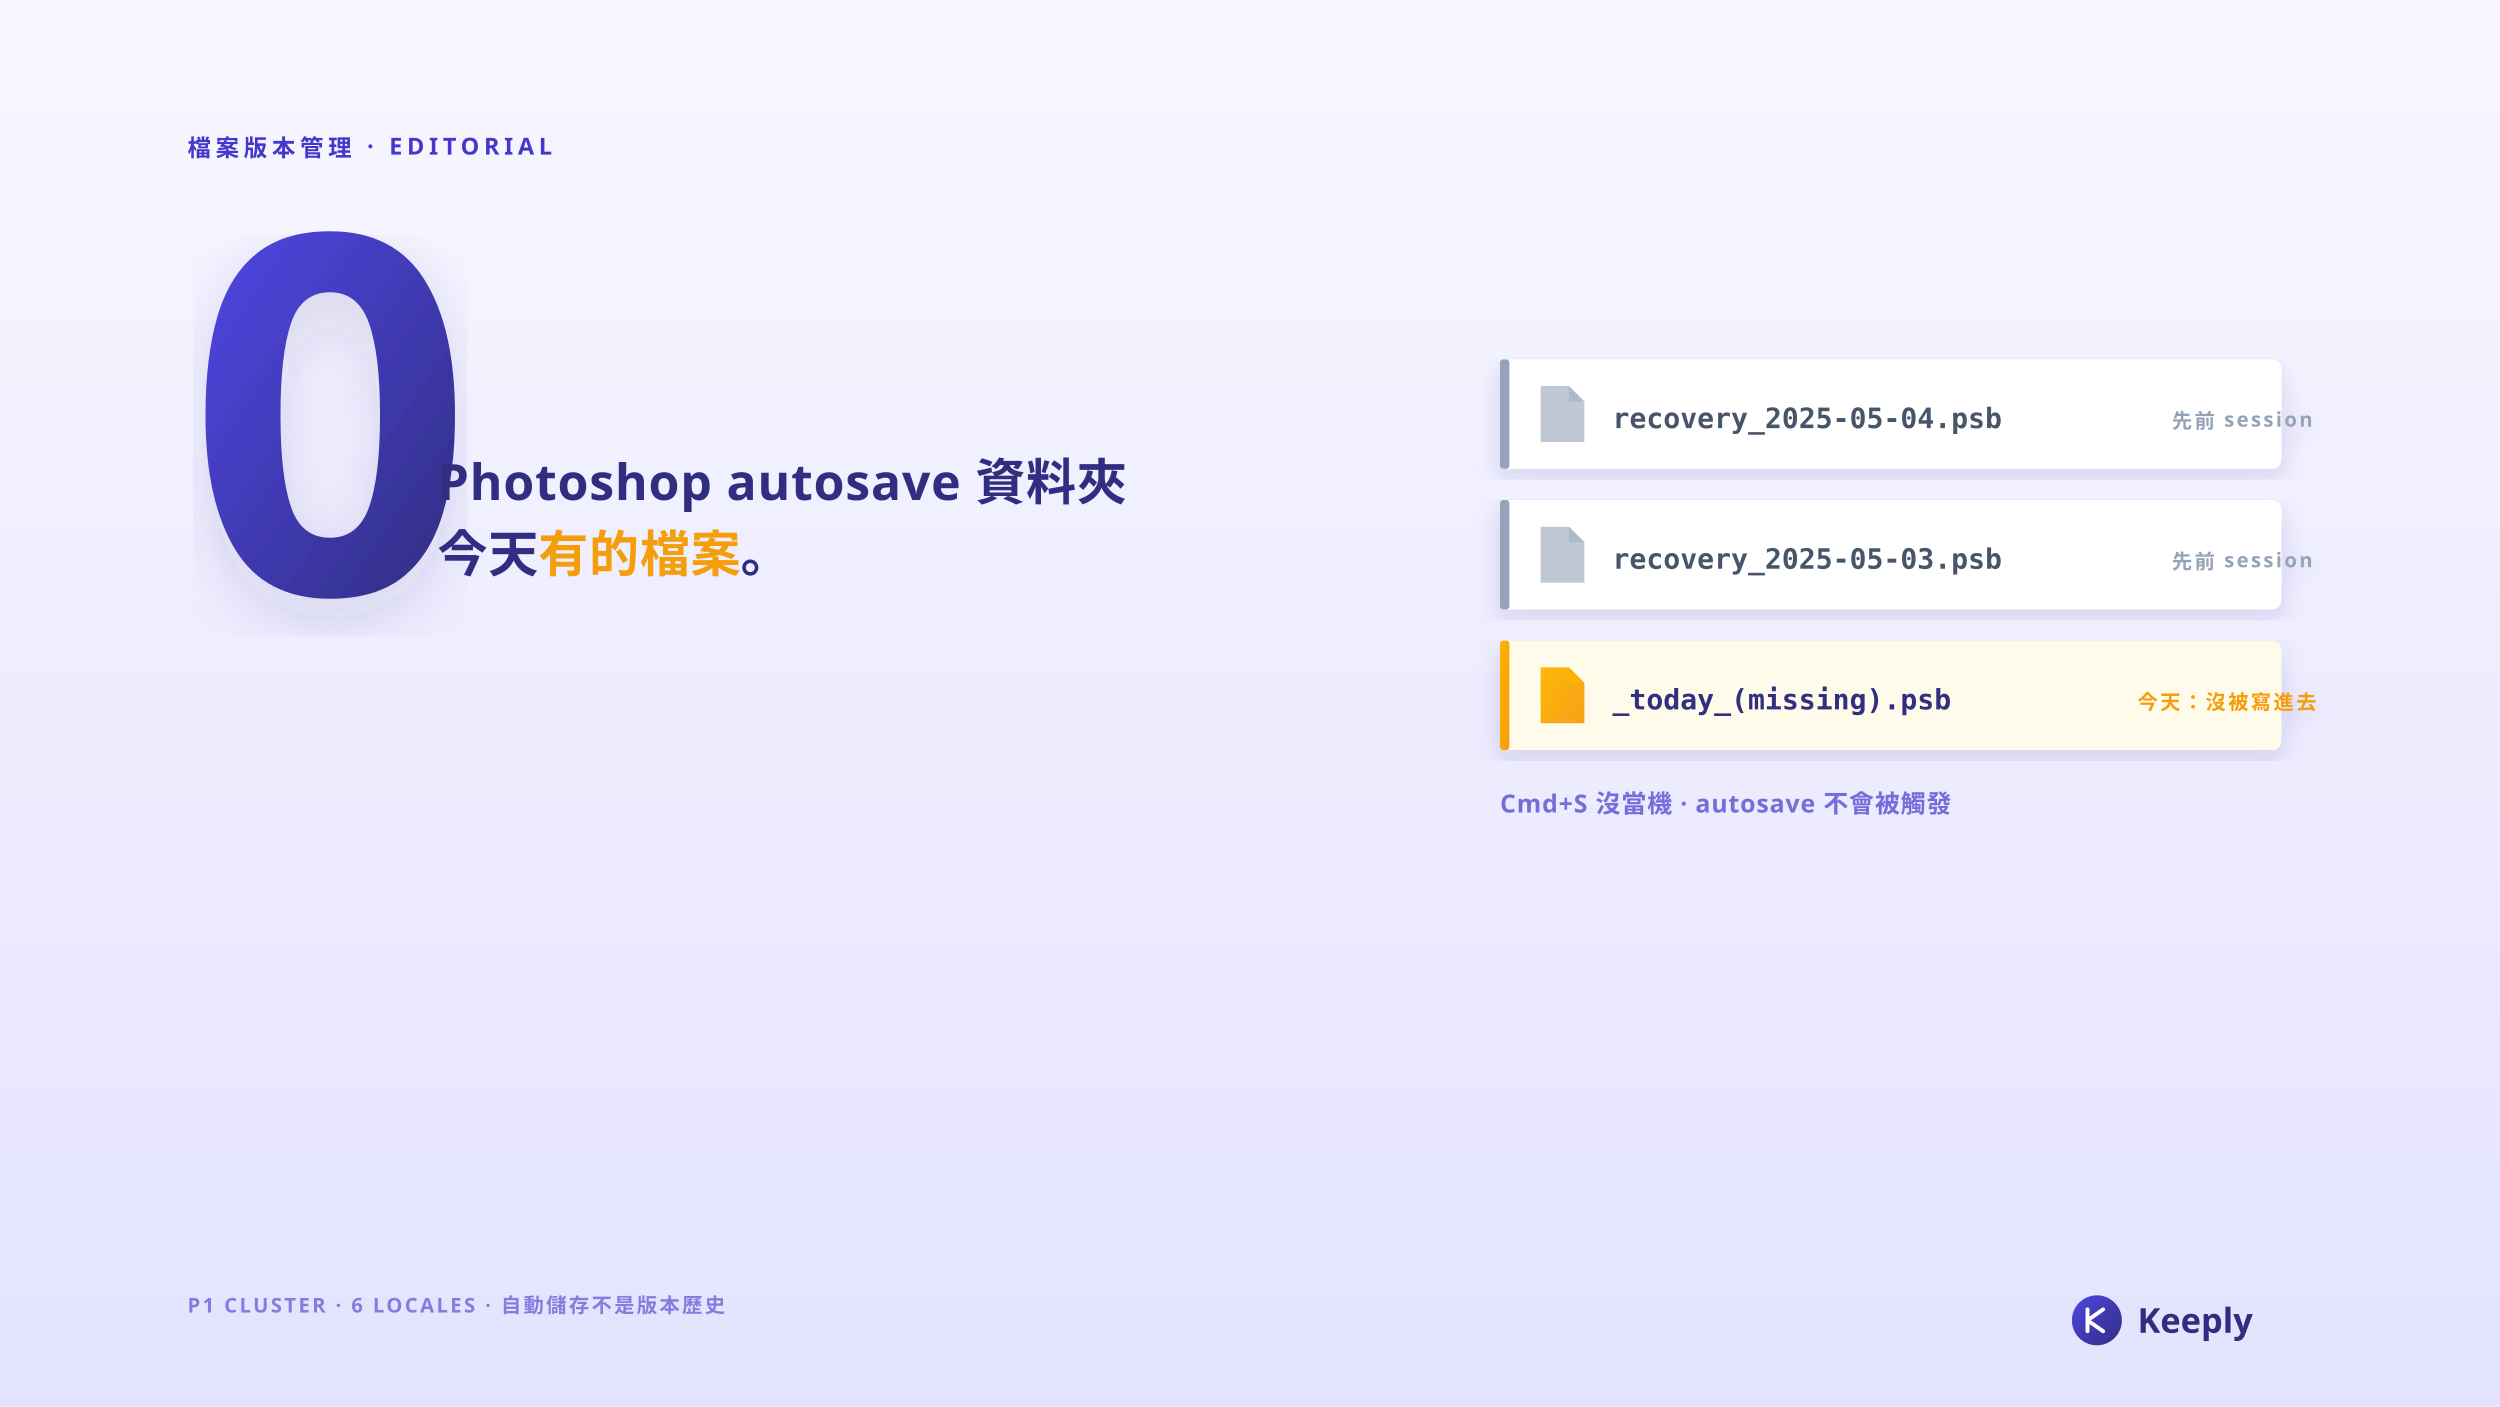
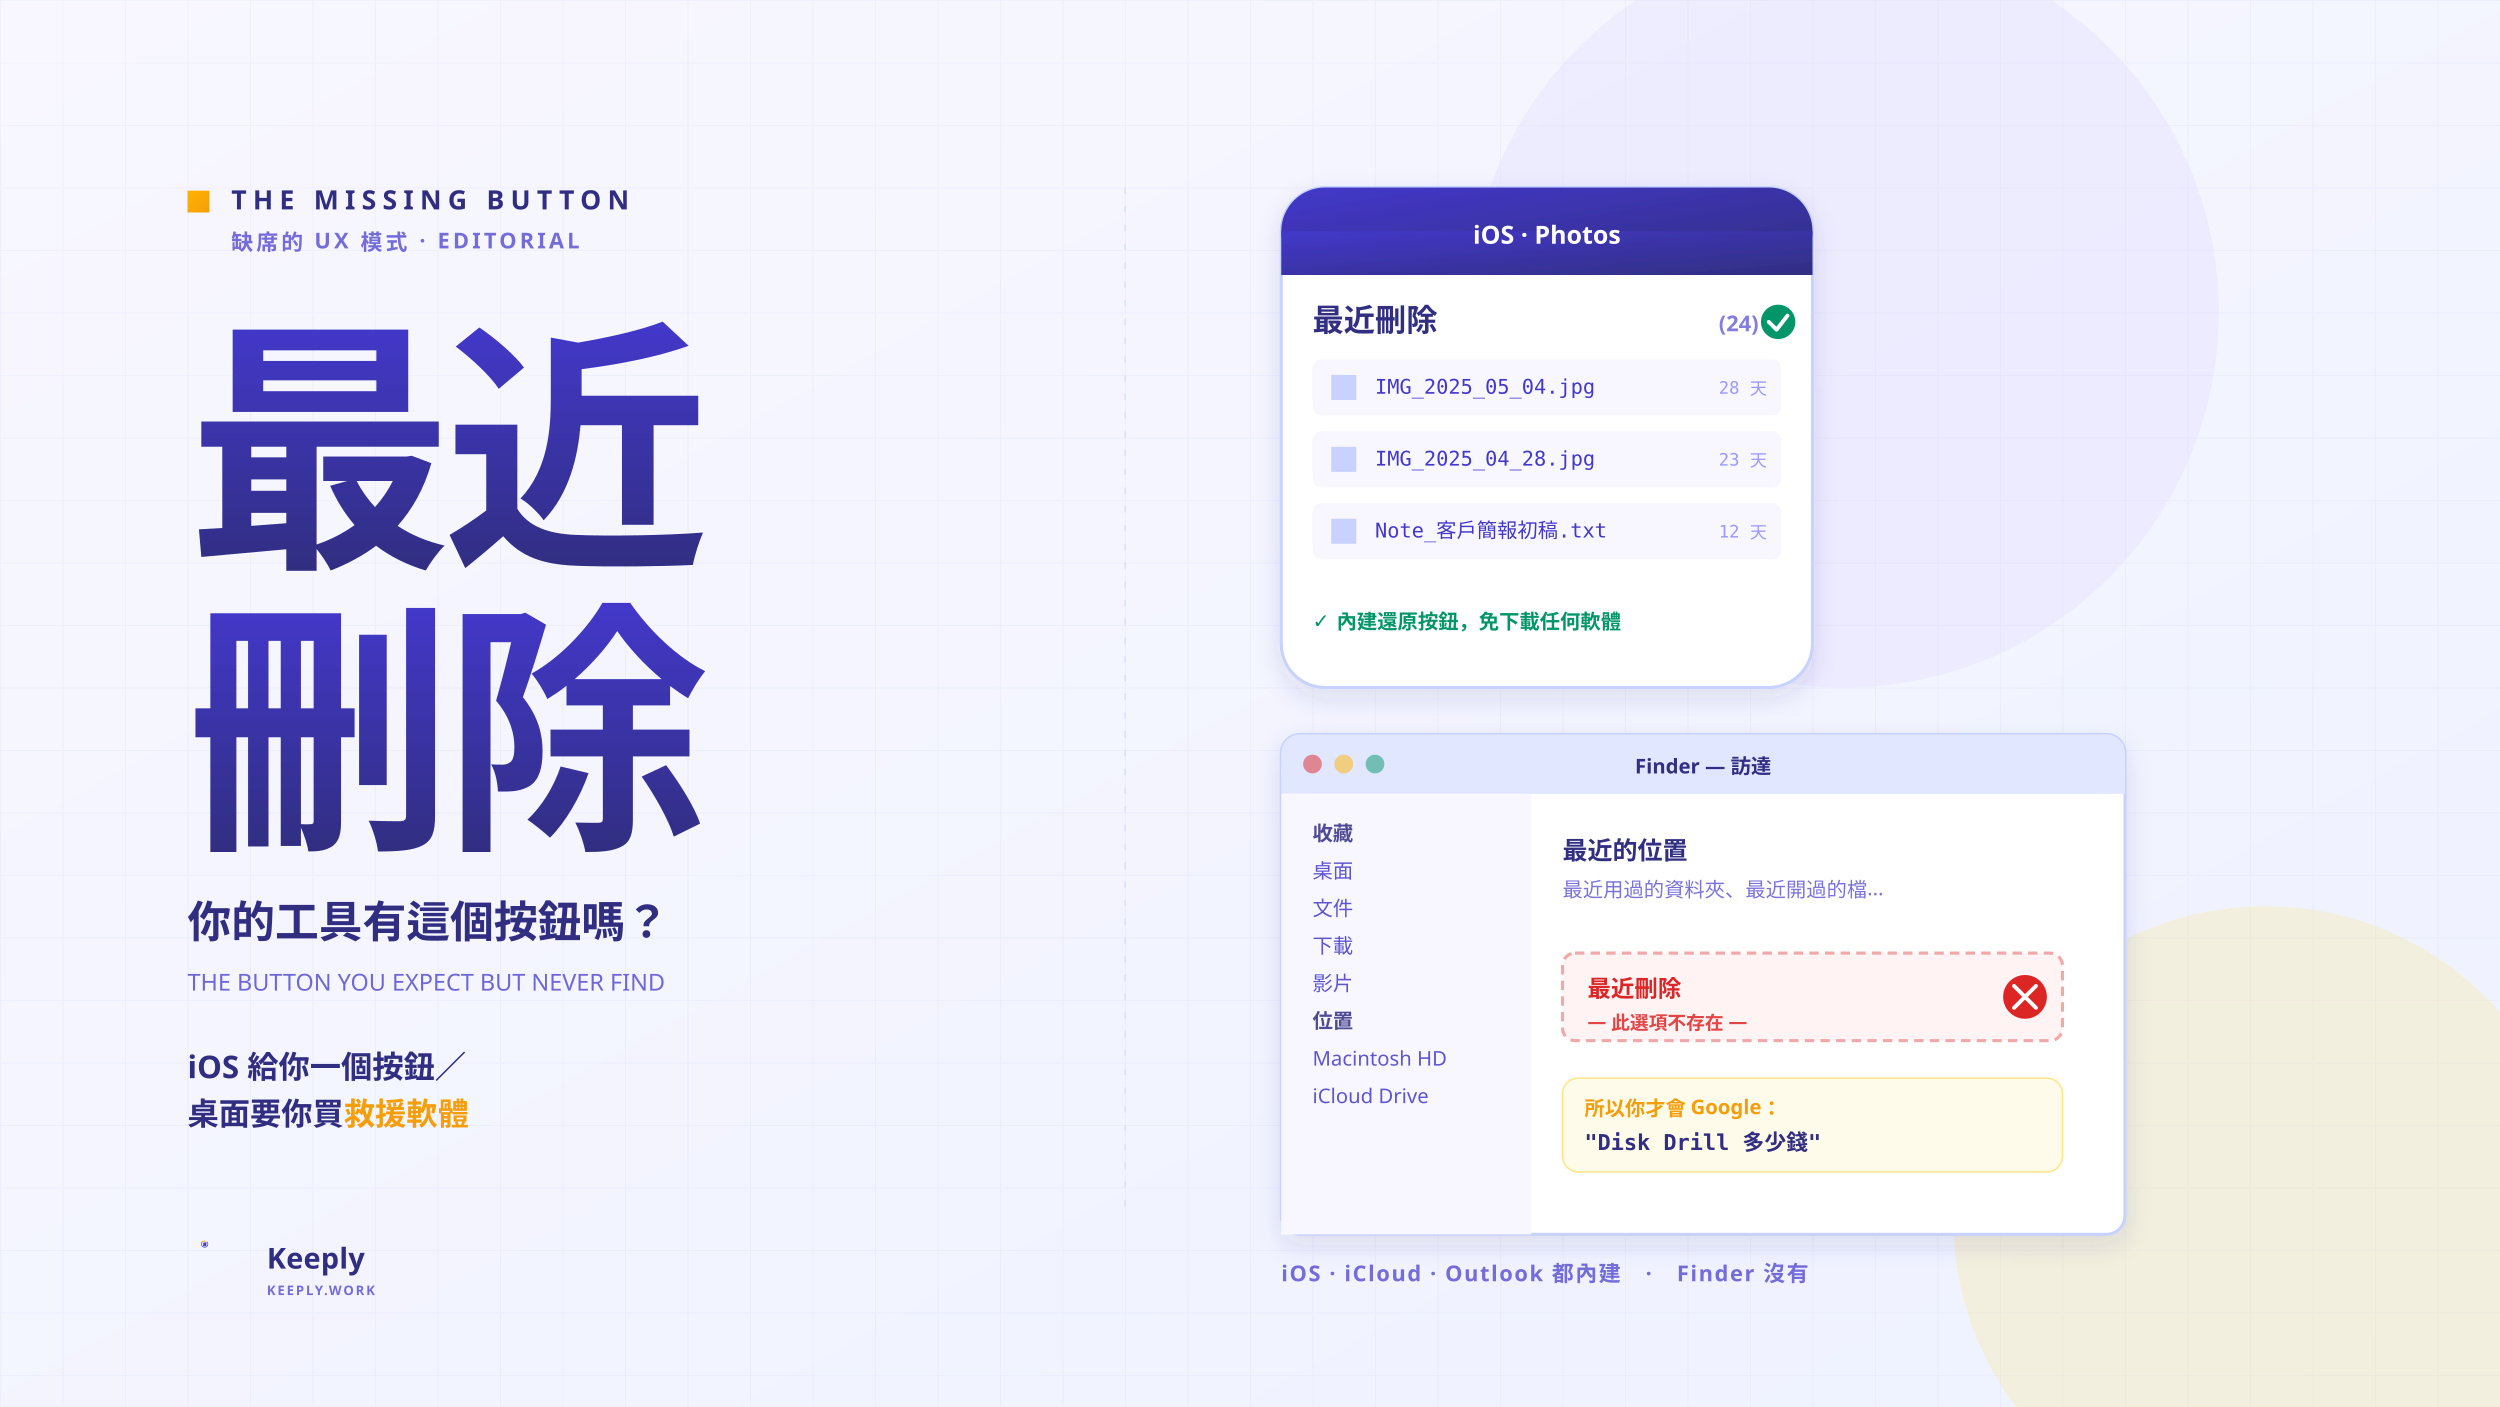
<svg xmlns="http://www.w3.org/2000/svg" viewBox="0 0 1600 900" fill="none" font-family="'Noto Sans TC','PingFang TC','Microsoft JhengHei',system-ui,sans-serif">
  <defs>
    <linearGradient id="grad-indigo" x1="0" y1="0" x2="1" y2="1">
      <stop offset="0" stop-color="#4F46E5" />
+       <stop offset="1" stop-color="#4338CA" />
+     </linearGradient>
+     <linearGradient id="grad-indigo-deep" x1="0" y1="0" x2="1" y2="1">
+       <stop offset="0" stop-color="#4338CA" />
      <stop offset="1" stop-color="#312E81" />
    </linearGradient>
    <linearGradient id="grad-amber" x1="0" y1="0" x2="1" y2="1">
      <stop offset="0" stop-color="#FFB300" />
      <stop offset="1" stop-color="#F59E0B" />
    </linearGradient>
-     <linearGradient id="grad-paper" x1="0" y1="0" x2="0" y2="1">
+     <linearGradient id="grad-paper" x1="0" y1="0" x2="1" y2="1">
      <stop offset="0" stop-color="#F8F7FF" />
-       <stop offset="1" stop-color="#E4E3FF" />
+       <stop offset="1" stop-color="#EEF2FF" />
    </linearGradient>
-     <symbol id="doc-icon-amber" viewBox="0 0 32 36">
-       <path d="M2 0 L20 0 L30 10 L30 36 L2 36 Z" fill="url(#grad-amber)" opacity="0.95" />
-       <path d="M20 0 L30 10 L20 10 Z" fill="#FFB300" opacity="0.7" />
-     </symbol>
-     <symbol id="doc-icon-gray" viewBox="0 0 32 36">
-       <path d="M2 0 L20 0 L30 10 L30 36 L2 36 Z" fill="#94A3B8" opacity="0.6" />
-       <path d="M20 0 L30 10 L20 10 Z" fill="#94A3B8" opacity="0.4" />
-     </symbol>
-     <symbol id="keeply-lockup" viewBox="0 0 200 50">
-       <circle cx="22" cy="25" r="16" fill="url(#grad-indigo)" />
-       <path d="M16 18 L16 32 M16 25 L26 18 M16 25 L26 32" stroke="white" stroke-width="2.5" fill="none" stroke-linecap="round" />
-       <text x="48" y="33" font-size="22" font-weight="800" fill="#312E81">Keeply</text>
-     </symbol>
+     <linearGradient id="grad-screen" x1="0" y1="0" x2="0" y2="1">
+       <stop offset="0" stop-color="#E0E7FF" />
+       <stop offset="1" stop-color="#C7D2FE" />
+     </linearGradient>
+     <linearGradient id="grad-number" x1="0" y1="0" x2="0" y2="1">
+       <stop offset="0" stop-color="#4338CA" />
+       <stop offset="1" stop-color="#312E81" />
+     </linearGradient>
+     <pattern id="pat-grid" x="0" y="0" width="40" height="40" patternUnits="userSpaceOnUse">
+       <path d="M 40 0 L 0 0 0 40" fill="none" stroke="#4338CA" stroke-width="1" opacity="0.05" />
+     </pattern>
    <filter id="soft-shadow" x="-10%" y="-10%" width="120%" height="120%">
-       <feDropShadow dx="0" dy="6" stdDeviation="8" flood-color="#312E81" flood-opacity="0.15" />
-     </filter>
-     <filter id="hero-shadow" x="-5%" y="-5%" width="110%" height="115%">
-       <feDropShadow dx="0" dy="14" stdDeviation="20" flood-color="#312E81" flood-opacity="0.15" />
+       <feDropShadow dx="0" dy="6" stdDeviation="8" flood-color="#312E81" flood-opacity="0.12" />
    </filter>
  </defs>
+   <symbol id="keeply-mark" viewBox="0 0 512 512">
+     <path d="M396 129C429 159 448 200 448 255C448 363 360 451 252 451C145 451 58 368 56 263C55 206 75 158 111 123" stroke="url(#grad-indigo)" stroke-width="44" stroke-linecap="round" fill="none" />
+     <path d="M111 123C145 91 190 72 239 72C253 72 265 73 278 76" stroke="url(#grad-amber)" stroke-width="44" stroke-linecap="round" fill="none" />
+     <path d="M236 54L313 79L254 134L236 54Z" fill="url(#grad-amber)" />
+     <rect x="220" y="150" width="152" height="206" rx="32" fill="url(#grad-indigo-deep)" opacity="0.48" />
+     <rect x="192" y="167" width="152" height="206" rx="32" fill="url(#grad-indigo-deep)" opacity="0.72" />
+     <rect x="164" y="184" width="152" height="206" rx="32" fill="url(#grad-indigo)" />
+   </symbol>
+   <symbol id="keeply-lockup" viewBox="0 0 260 64">
+     <g transform="translate(0,4) scale(0.11)">
+       <use href="#keeply-mark" />
+     </g>
+     <text x="66" y="28" font-size="24" font-weight="800" fill="#312E81" font-family="system-ui,sans-serif" letter-spacing="0.2">Keeply</text>
+     <text x="66" y="50" font-size="11" font-weight="600" fill="#4338CA" opacity="0.72" font-family="system-ui,sans-serif" letter-spacing="1.5">KEEPLY.WORK</text>
+   </symbol>
  <rect width="1600" height="900" fill="url(#grad-paper)" />
-   <g transform="translate(120, 100)">
-     <text x="0" y="0" font-size="15" font-weight="700" fill="#4338CA" letter-spacing="3">檔案版本管理 · EDITORIAL</text>
+   <rect width="1600" height="900" fill="url(#pat-grid)" />
+   <circle cx="1450" cy="780" r="200" fill="#FDE68A" opacity="0.28" />
+   <circle cx="1180" cy="200" r="240" fill="#DDD6FE" opacity="0.30" />
+   <line x1="720" y1="120" x2="720" y2="780" stroke="#C7D2FE" stroke-width="1" opacity="0.55" stroke-dasharray="4 8" />
+   <g transform="translate(120, 120)">
+     <rect x="0" y="2" width="14" height="14" fill="url(#grad-amber)" />
+     <text x="28" y="14" font-size="17" font-weight="800" fill="#312E81" letter-spacing="4">THE MISSING BUTTON</text>
+     <text x="28" y="40" font-size="14" font-weight="600" fill="#4338CA" opacity="0.72" letter-spacing="2">缺席的 UX 模式 · EDITORIAL</text>
  </g>
-   <g transform="translate(120, 380)" filter="url(#hero-shadow)">
-     <text x="0" y="0" font-size="320" font-weight="900" fill="url(#grad-indigo)" letter-spacing="-12">0</text>
+   <g transform="translate(120, 230)">
+     <text x="0" y="120" font-size="170" font-weight="900" fill="url(#grad-number)" letter-spacing="-6">最近</text>
+     <text x="0" y="300" font-size="170" font-weight="900" fill="url(#grad-number)" letter-spacing="-6">刪除</text>
+     <path d="M0 330 L420 330" stroke="url(#grad-amber)" stroke-width="6" stroke-linecap="round" />
  </g>
-   <g transform="translate(280, 320)">
-     <text x="0" y="0" font-size="32" font-weight="800" fill="#312E81" letter-spacing="0.5">Photoshop autosave 資料夾</text>
-     <text x="0" y="46" font-size="32" font-weight="800" fill="#312E81" letter-spacing="0.5">今天<tspan fill="#F59E0B">有的檔案</tspan>。</text>
+   <g transform="translate(120, 600)">
+     <text x="0" y="0" font-size="28" font-weight="800" fill="#312E81">你的工具有這個按鈕嗎？</text>
+     <text x="0" y="34" font-size="15" font-weight="500" fill="#4338CA" opacity="0.75">THE BUTTON YOU EXPECT BUT NEVER FIND</text>
  </g>
-   <g transform="translate(960, 230)">
-     <g transform="translate(0, 0)" filter="url(#soft-shadow)">
-       <rect width="500" height="70" fill="#FFFFFF" rx="6" />
-       <rect x="0" y="0" width="6" height="70" fill="#94A3B8" rx="2" />
-       <use href="#doc-icon-gray" x="24" y="17" width="32" height="36" />
-       <text x="72" y="44" font-size="18" font-weight="700" fill="#475569" font-family="'JetBrains Mono','Fira Code',ui-monospace,monospace">recovery_2025-05-04.psb</text>
-       <text x="430" y="44" font-size="13" font-weight="700" fill="#94A3B8" letter-spacing="1.5">先前 session</text>
+   <g transform="translate(120, 690)">
+     <text x="0" y="0" font-size="20" font-weight="700" fill="#312E81">iOS 給你一個按鈕／</text>
+     <text x="0" y="30" font-size="20" font-weight="700" fill="#312E81">桌面要你買<tspan fill="#F59E0B">救援軟體</tspan>
+     </text>
+   </g>
+   <use href="#keeply-lockup" x="120" y="790" width="200" height="50" />
+   <g transform="translate(820, 120)" filter="url(#soft-shadow)">
+     <rect x="0" y="0" width="340" height="320" rx="28" fill="#ffffff" />
+     <rect x="0" y="0" width="340" height="320" rx="28" fill="none" stroke="#C7D2FE" stroke-width="2" />
+     <rect x="0" y="0" width="340" height="56" rx="28" fill="url(#grad-indigo-deep)" />
+     <rect x="0" y="28" width="340" height="28" fill="url(#grad-indigo-deep)" />
+     <text x="170" y="36" font-size="16" font-weight="700" fill="#ffffff" text-anchor="middle">iOS · Photos</text>
+     <text x="20" y="92" font-size="20" font-weight="800" fill="#312E81">最近刪除</text>
+     <text x="280" y="92" font-size="14" font-weight="600" fill="#4338CA" opacity="0.65">(24)</text>
+     <circle cx="318" cy="86" r="11" fill="#059669" />
+     <path d="M312 86 L317 91 L324 82" stroke="#ffffff" stroke-width="2.5" fill="none" stroke-linecap="round" stroke-linejoin="round" />
+     <g font-family="'JetBrains Mono',monospace" font-size="13" fill="#4338CA">
+       <rect x="20" y="110" width="300" height="36" rx="6" fill="#F8F7FF" />
+       <rect x="32" y="120" width="16" height="16" fill="#C7D2FE" />
+       <text x="60" y="132">IMG_2025_05_04.jpg</text>
+       <text x="280" y="132" fill="#9C98FF" font-size="11">28 天</text>
+       <rect x="20" y="156" width="300" height="36" rx="6" fill="#F8F7FF" />
+       <rect x="32" y="166" width="16" height="16" fill="#C7D2FE" />
+       <text x="60" y="178">IMG_2025_04_28.jpg</text>
+       <text x="280" y="178" fill="#9C98FF" font-size="11">23 天</text>
+       <rect x="20" y="202" width="300" height="36" rx="6" fill="#F8F7FF" />
+       <rect x="32" y="212" width="16" height="16" fill="#C7D2FE" />
+       <text x="60" y="224">Note_客戶簡報初稿.txt</text>
+       <text x="280" y="224" fill="#9C98FF" font-size="11">12 天</text>
    </g>
-     <g transform="translate(0, 90)" filter="url(#soft-shadow)">
-       <rect width="500" height="70" fill="#FFFFFF" rx="6" />
-       <rect x="0" y="0" width="6" height="70" fill="#94A3B8" rx="2" />
-       <use href="#doc-icon-gray" x="24" y="17" width="32" height="36" />
-       <text x="72" y="44" font-size="18" font-weight="700" fill="#475569" font-family="'JetBrains Mono','Fira Code',ui-monospace,monospace">recovery_2025-05-03.psb</text>
-       <text x="430" y="44" font-size="13" font-weight="700" fill="#94A3B8" letter-spacing="1.5">先前 session</text>
+     <text x="20" y="282" font-size="13" font-weight="600" fill="#059669">✓ 內建還原按鈕，免下載任何軟體</text>
+   </g>
+   <g transform="translate(820, 470)" filter="url(#soft-shadow)">
+     <rect x="0" y="0" width="540" height="320" rx="12" fill="#ffffff" />
+     <rect x="0" y="0" width="540" height="320" rx="12" fill="none" stroke="#C7D2FE" stroke-width="2" />
+     <rect x="0" y="0" width="540" height="38" rx="12" fill="#E0E7FF" />
+     <rect x="0" y="20" width="540" height="18" fill="#E0E7FF" />
+     <circle cx="20" cy="19" r="6" fill="#DC2626" opacity="0.5" />
+     <circle cx="40" cy="19" r="6" fill="#FFB300" opacity="0.5" />
+     <circle cx="60" cy="19" r="6" fill="#059669" opacity="0.5" />
+     <text x="270" y="25" font-size="13" font-weight="700" fill="#312E81" text-anchor="middle">Finder — 訪達</text>
+     <rect x="0" y="38" width="160" height="282" rx="0" fill="#F8F7FF" />
+     <g font-size="13" fill="#4338CA" opacity="0.85">
+       <text x="20" y="68" font-weight="700" fill="#312E81">收藏</text>
+       <text x="20" y="92">桌面</text>
+       <text x="20" y="116">文件</text>
+       <text x="20" y="140">下載</text>
+       <text x="20" y="164">影片</text>
+       <text x="20" y="188" font-weight="700" fill="#312E81">位置</text>
+       <text x="20" y="212">Macintosh HD</text>
+       <text x="20" y="236">iCloud Drive</text>
    </g>
-     <g transform="translate(0, 180)" filter="url(#soft-shadow)">
-       <rect width="500" height="70" fill="#FFFBEB" rx="6" />
-       <rect x="0" y="0" width="6" height="70" fill="url(#grad-amber)" rx="2" />
-       <use href="#doc-icon-amber" x="24" y="17" width="32" height="36" />
-       <text x="72" y="44" font-size="18" font-weight="700" fill="#312E81" font-family="'JetBrains Mono','Fira Code',ui-monospace,monospace">_today_(missing).psb</text>
-       <text x="408" y="44" font-size="13" font-weight="700" fill="#F59E0B" letter-spacing="1.5">今天：沒被寫進去</text>
-     </g>
-     <g transform="translate(0, 290)">
-       <text x="0" y="0" font-size="16" font-weight="600" fill="#4338CA" opacity="0.7" letter-spacing="0.5">Cmd+S 沒當機 · autosave 不會被觸發</text>
+     <g transform="translate(180, 80)">
+       <text x="0" y="0" font-size="16" font-weight="700" fill="#312E81">最近的位置</text>
+       <text x="0" y="24" font-size="13" fill="#4338CA" opacity="0.7">最近用過的資料夾、最近開過的檔...</text>
+       <g transform="translate(0, 60)">
+         <rect x="0" y="0" width="320" height="56" rx="8" stroke="#DC2626" stroke-width="2" stroke-dasharray="6 4" fill="#FEE2E2" opacity="0.4" />
+         <text x="16" y="28" font-size="15" font-weight="700" fill="#DC2626">最近刪除</text>
+         <text x="16" y="48" font-size="12" font-weight="600" fill="#DC2626" opacity="0.85">— 此選項不存在 —</text>
+         <circle cx="296" cy="28" r="14" fill="#DC2626" />
+         <path d="M289 21 L303 35 M303 21 L289 35" stroke="#ffffff" stroke-width="2.5" fill="none" stroke-linecap="round" />
+       </g>
+       <g transform="translate(0, 140)">
+         <rect x="0" y="0" width="320" height="60" rx="10" fill="#FFFBEB" stroke="#FDE68A" stroke-width="1" />
+         <text x="14" y="24" font-size="13" font-weight="700" fill="#F59E0B">所以你才會 Google：</text>
+         <text x="14" y="46" font-size="14" font-weight="800" fill="#312E81" font-family="'JetBrains Mono',monospace">"Disk Drill 多少錢"</text>
+       </g>
    </g>
  </g>
-   <g transform="translate(1320, 820)">
-     <use href="#keeply-lockup" width="200" height="50" />
-   </g>
-   <g transform="translate(120, 840)">
-     <text x="0" y="0" font-size="13" font-weight="600" fill="#4338CA" opacity="0.6" letter-spacing="1.5">P1 CLUSTER · 6 LOCALES · 自動儲存不是版本歷史</text>
+   <g transform="translate(820, 820)">
+     <text x="0" y="0" font-size="14" font-weight="600" fill="#4338CA" opacity="0.72" letter-spacing="1">iOS · iCloud · Outlook 都內建　·　Finder 沒有</text>
  </g>
</svg>
